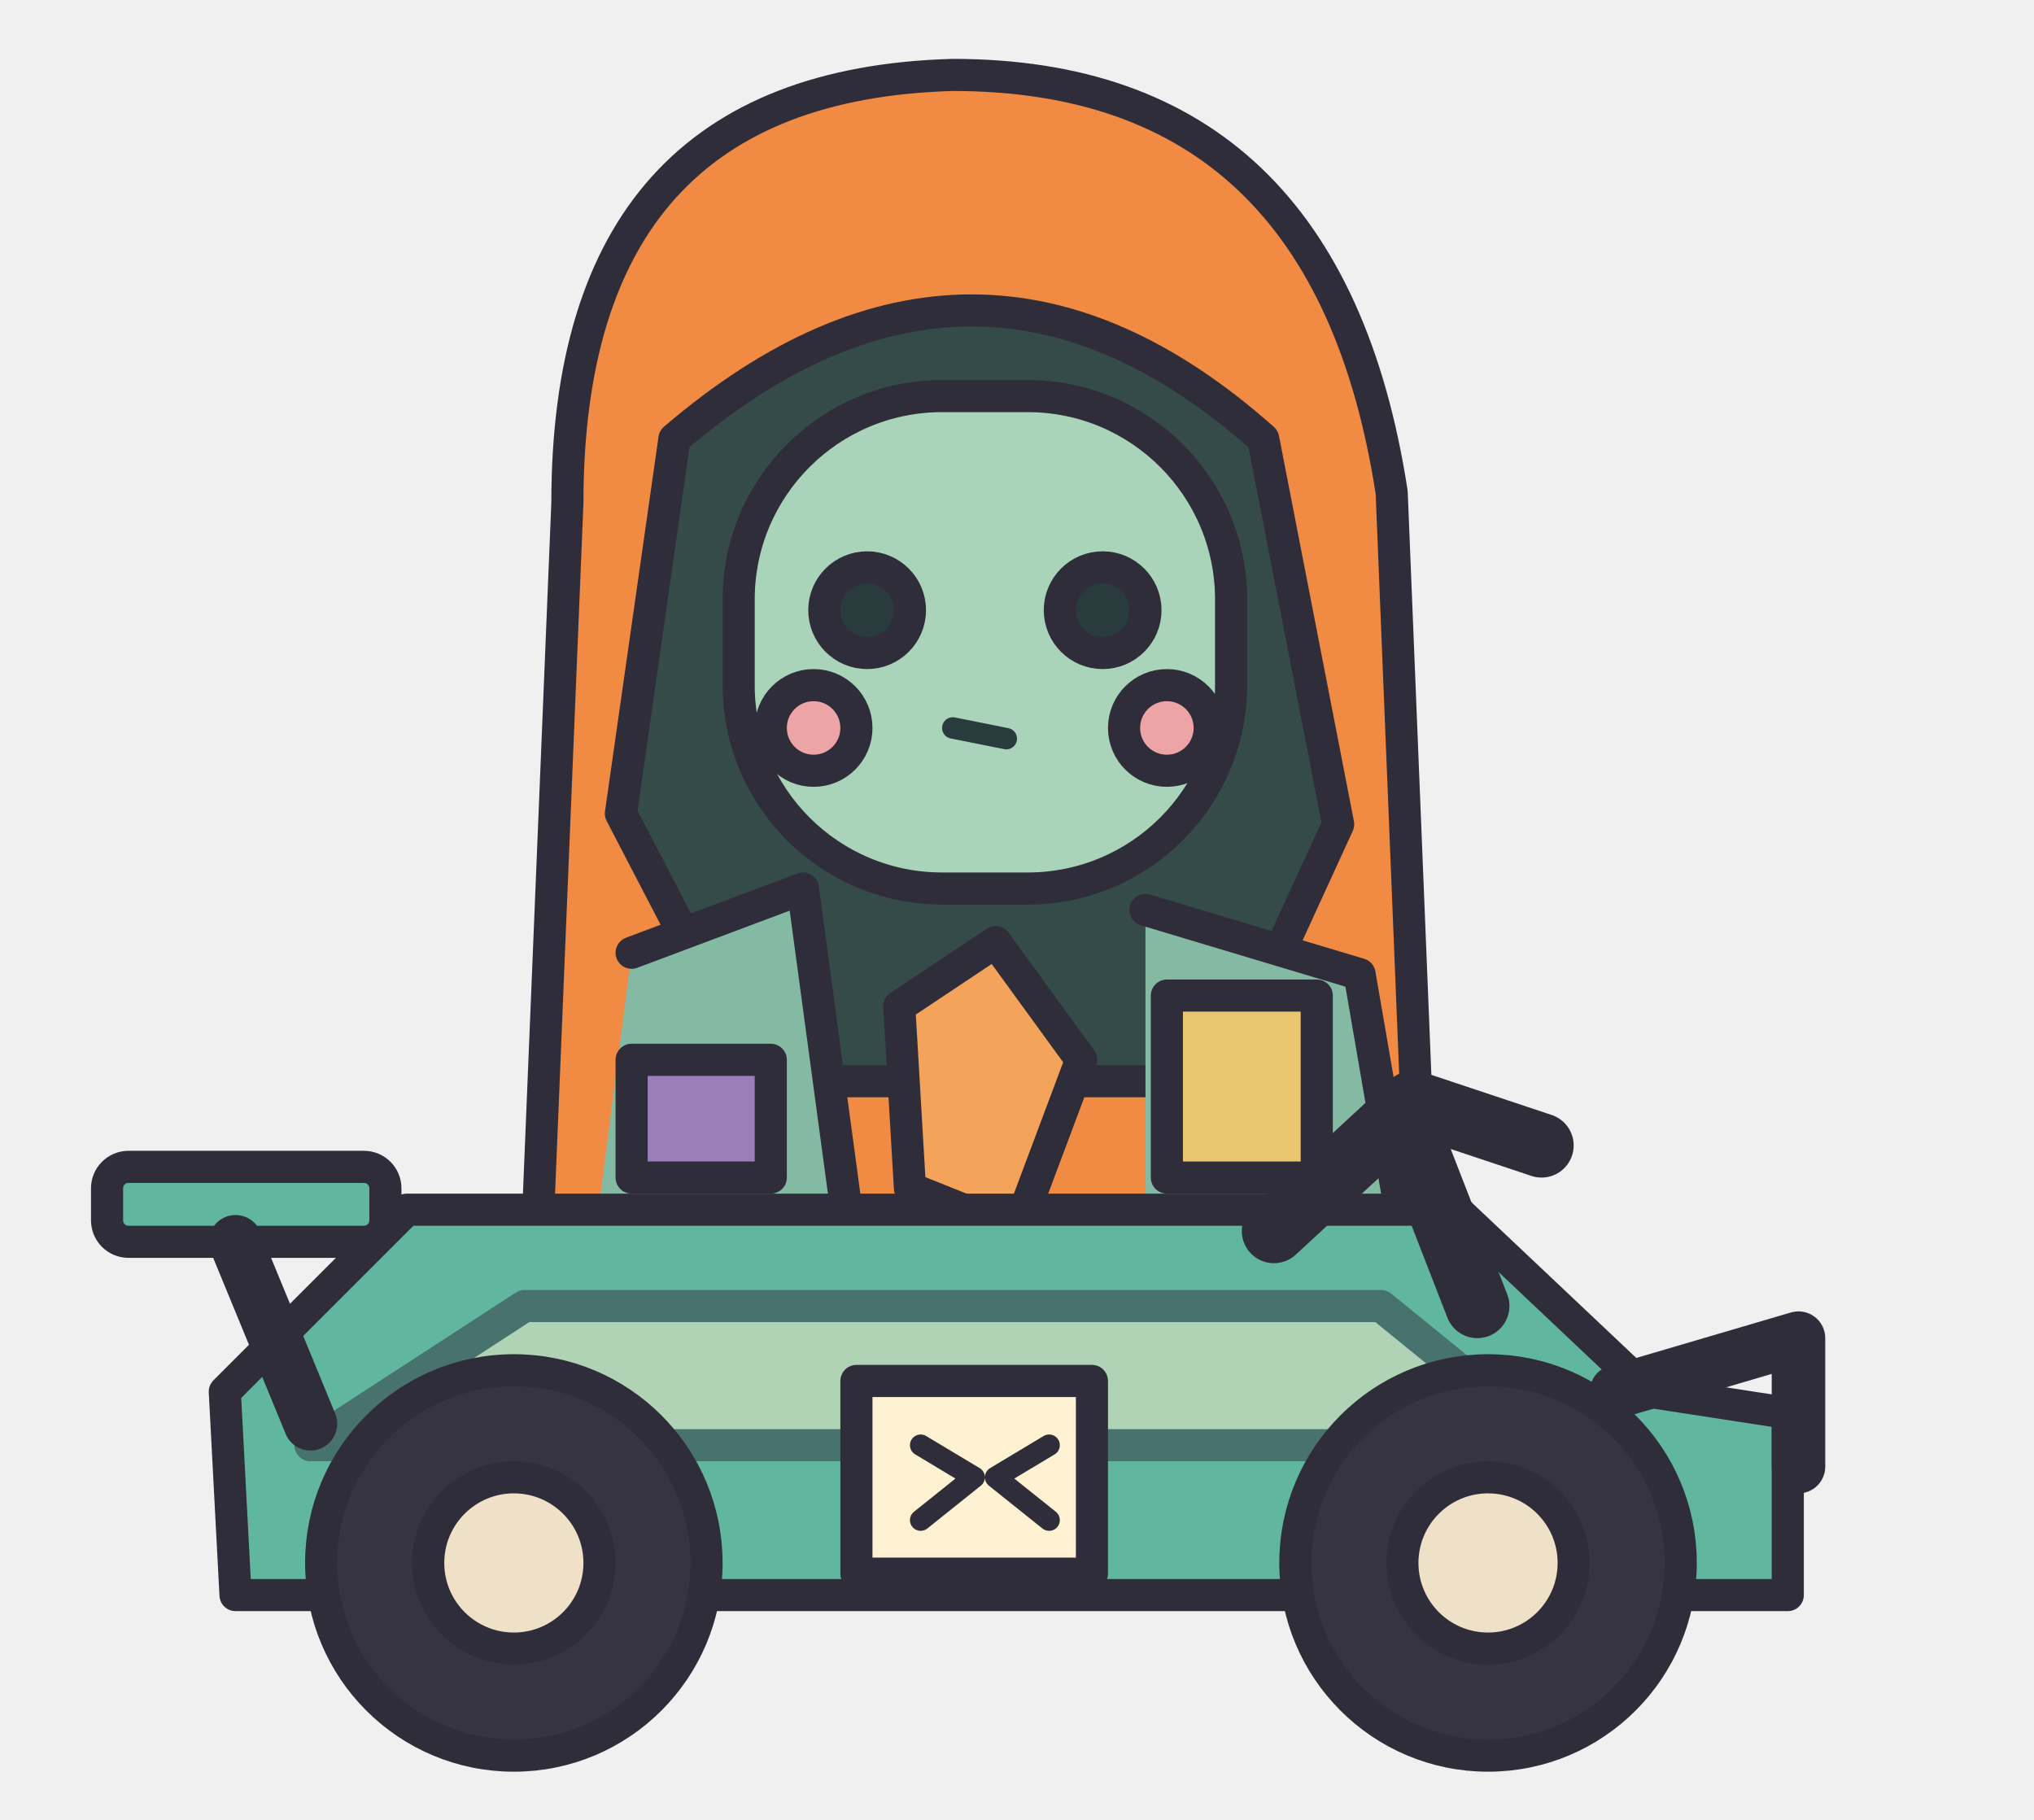
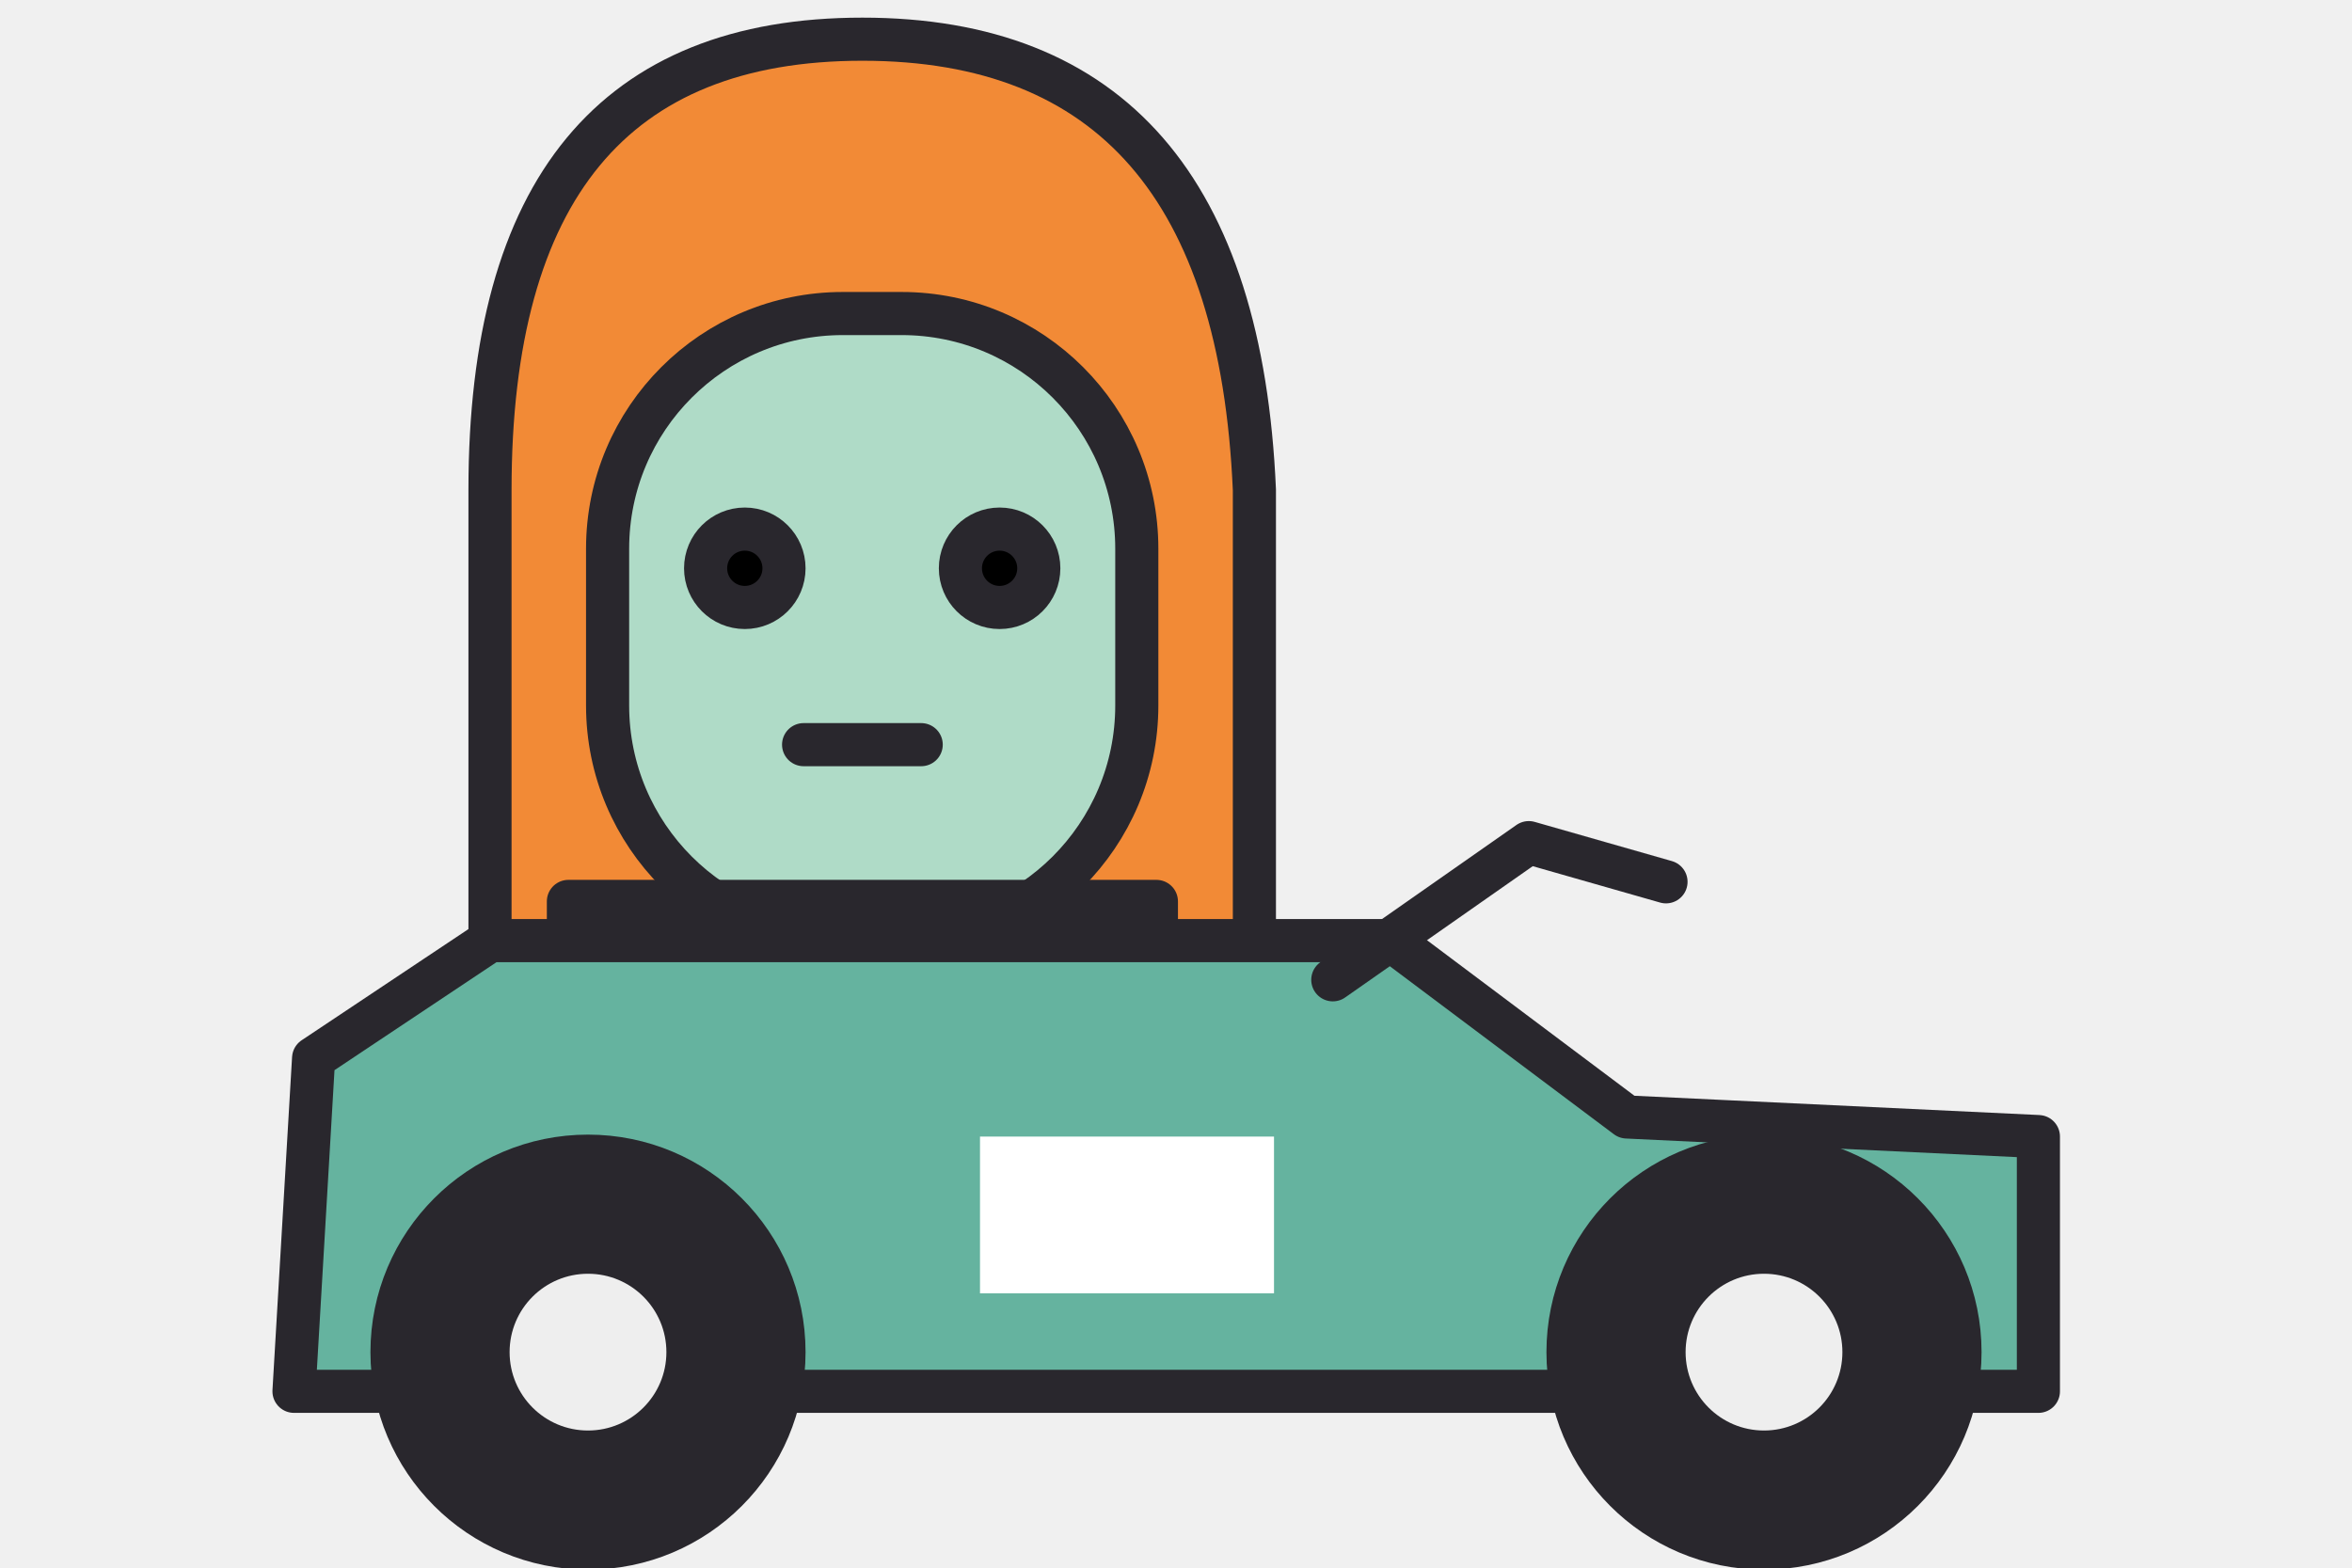
- <svg xmlns="http://www.w3.org/2000/svg" viewBox="0 0 190 170" role="img" aria-labelledby="title">
-   <g stroke="#302d3a" stroke-width="3" stroke-linejoin="round" stroke-linecap="round">
-     <path d="m50 120 3-73Q53 8 89 7q35 0 41 39l3 74" fill="#f18b43" />
-     <path d="m58 76 5-35q28-24 55 0l7 36-11 24-43 0Z" fill="#344b4a" />
-     <rect x="69" y="37" width="46" height="46" rx="19" fill="#a9d4ba" />
-     <circle cx="81" cy="57" r="4" fill="#293b3d" />
-     <circle cx="103" cy="57" r="4" fill="#293b3d" />
-     <circle cx="76" cy="68" r="4" fill="#eda4a7" />
-     <circle cx="109" cy="68" r="4" fill="#eda4a7" />
-     <path d="m89 68 5 1" stroke="#293b3d" stroke-width="2" />
-     <path d="m59 89 16-6 5 37H55m52-35 20 6 5 29h-25" fill="#84b9a4" />
-     <rect x="59" y="99" width="13" height="11" fill="#9a7fba" />
-     <rect x="109" y="93" width="14" height="17" fill="#eac66e" />
-     <path d="m84 94 9-6 8 11-6 16-10-4Z" fill="#f3a35a" />
-     <path d="m21 130 17-17h98l18 17 13 2v17H22Z" fill="#61b6a0" />
-     <path d="m29 135 20-13h80l16 13Z" fill="#fff0c9" opacity=".5" />
-     <path d="m119 115 13-12 12 4m-13-3 7 18" fill="none" stroke-width="6" />
-     <path d="m151 130 17-5v12" fill="none" stroke-width="5" />
-     <rect x="10" y="109" width="26" height="7" rx="2" fill="#61b6a0" />
-     <path d="m22 116 7 17" stroke-width="5" />
-     <circle cx="48" cy="146" r="18" fill="#353440" />
-     <circle cx="48" cy="146" r="8" fill="#eee1c8" />
-     <circle cx="139" cy="146" r="18" fill="#353440" />
-     <circle cx="139" cy="146" r="8" fill="#eee1c8" />
-     <path d="m80 129h22v18H80Z" fill="#fff2d3" />
-     <path d="m86 135 5 3-5 4m12-7-5 3 5 4" fill="none" stroke-width="2" />
+ <svg xmlns="http://www.w3.org/2000/svg" viewBox="0 0 120 80" role="img" aria-labelledby="title">
+   <g stroke="#29272d" stroke-width="2.2" stroke-linejoin="round" stroke-linecap="round">
+     <path d="M25 53V25Q25 2 44 2t20 23v28" fill="#f28a36" />
+     <rect x="31" y="16" width="27" height="32" rx="12" fill="#afdbc7" />
+     <circle cx="38" cy="29" r="2" />
+     <circle cx="51" cy="29" r="2" />
+     <path d="m41 38 6 0" />
+     <path d="M29 46h30v13H29Z" fill="#65b39f" />
+     <path d="M32 48h9v9h-9Z" fill="#b098cd" />
+     <path d="M49 48h8v7h-8Z" fill="#f1c44e" />
+     <path d="m16 54 9-6h46l12 9 21 1v13H15Z" fill="#65b39f" />
+     <path d="m68 50 10-7 7 2" fill="none" />
+     <circle cx="30" cy="69" r="10" fill="#29272d" />
+     <circle cx="90" cy="69" r="10" fill="#29272d" />
+     <circle cx="30" cy="69" r="4" fill="#eee" stroke="none" />
+     <circle cx="90" cy="69" r="4" fill="#eee" stroke="none" />
+     <path d="M50 58h15v8H50Z" fill="white" stroke="none" />
  </g>
</svg>
